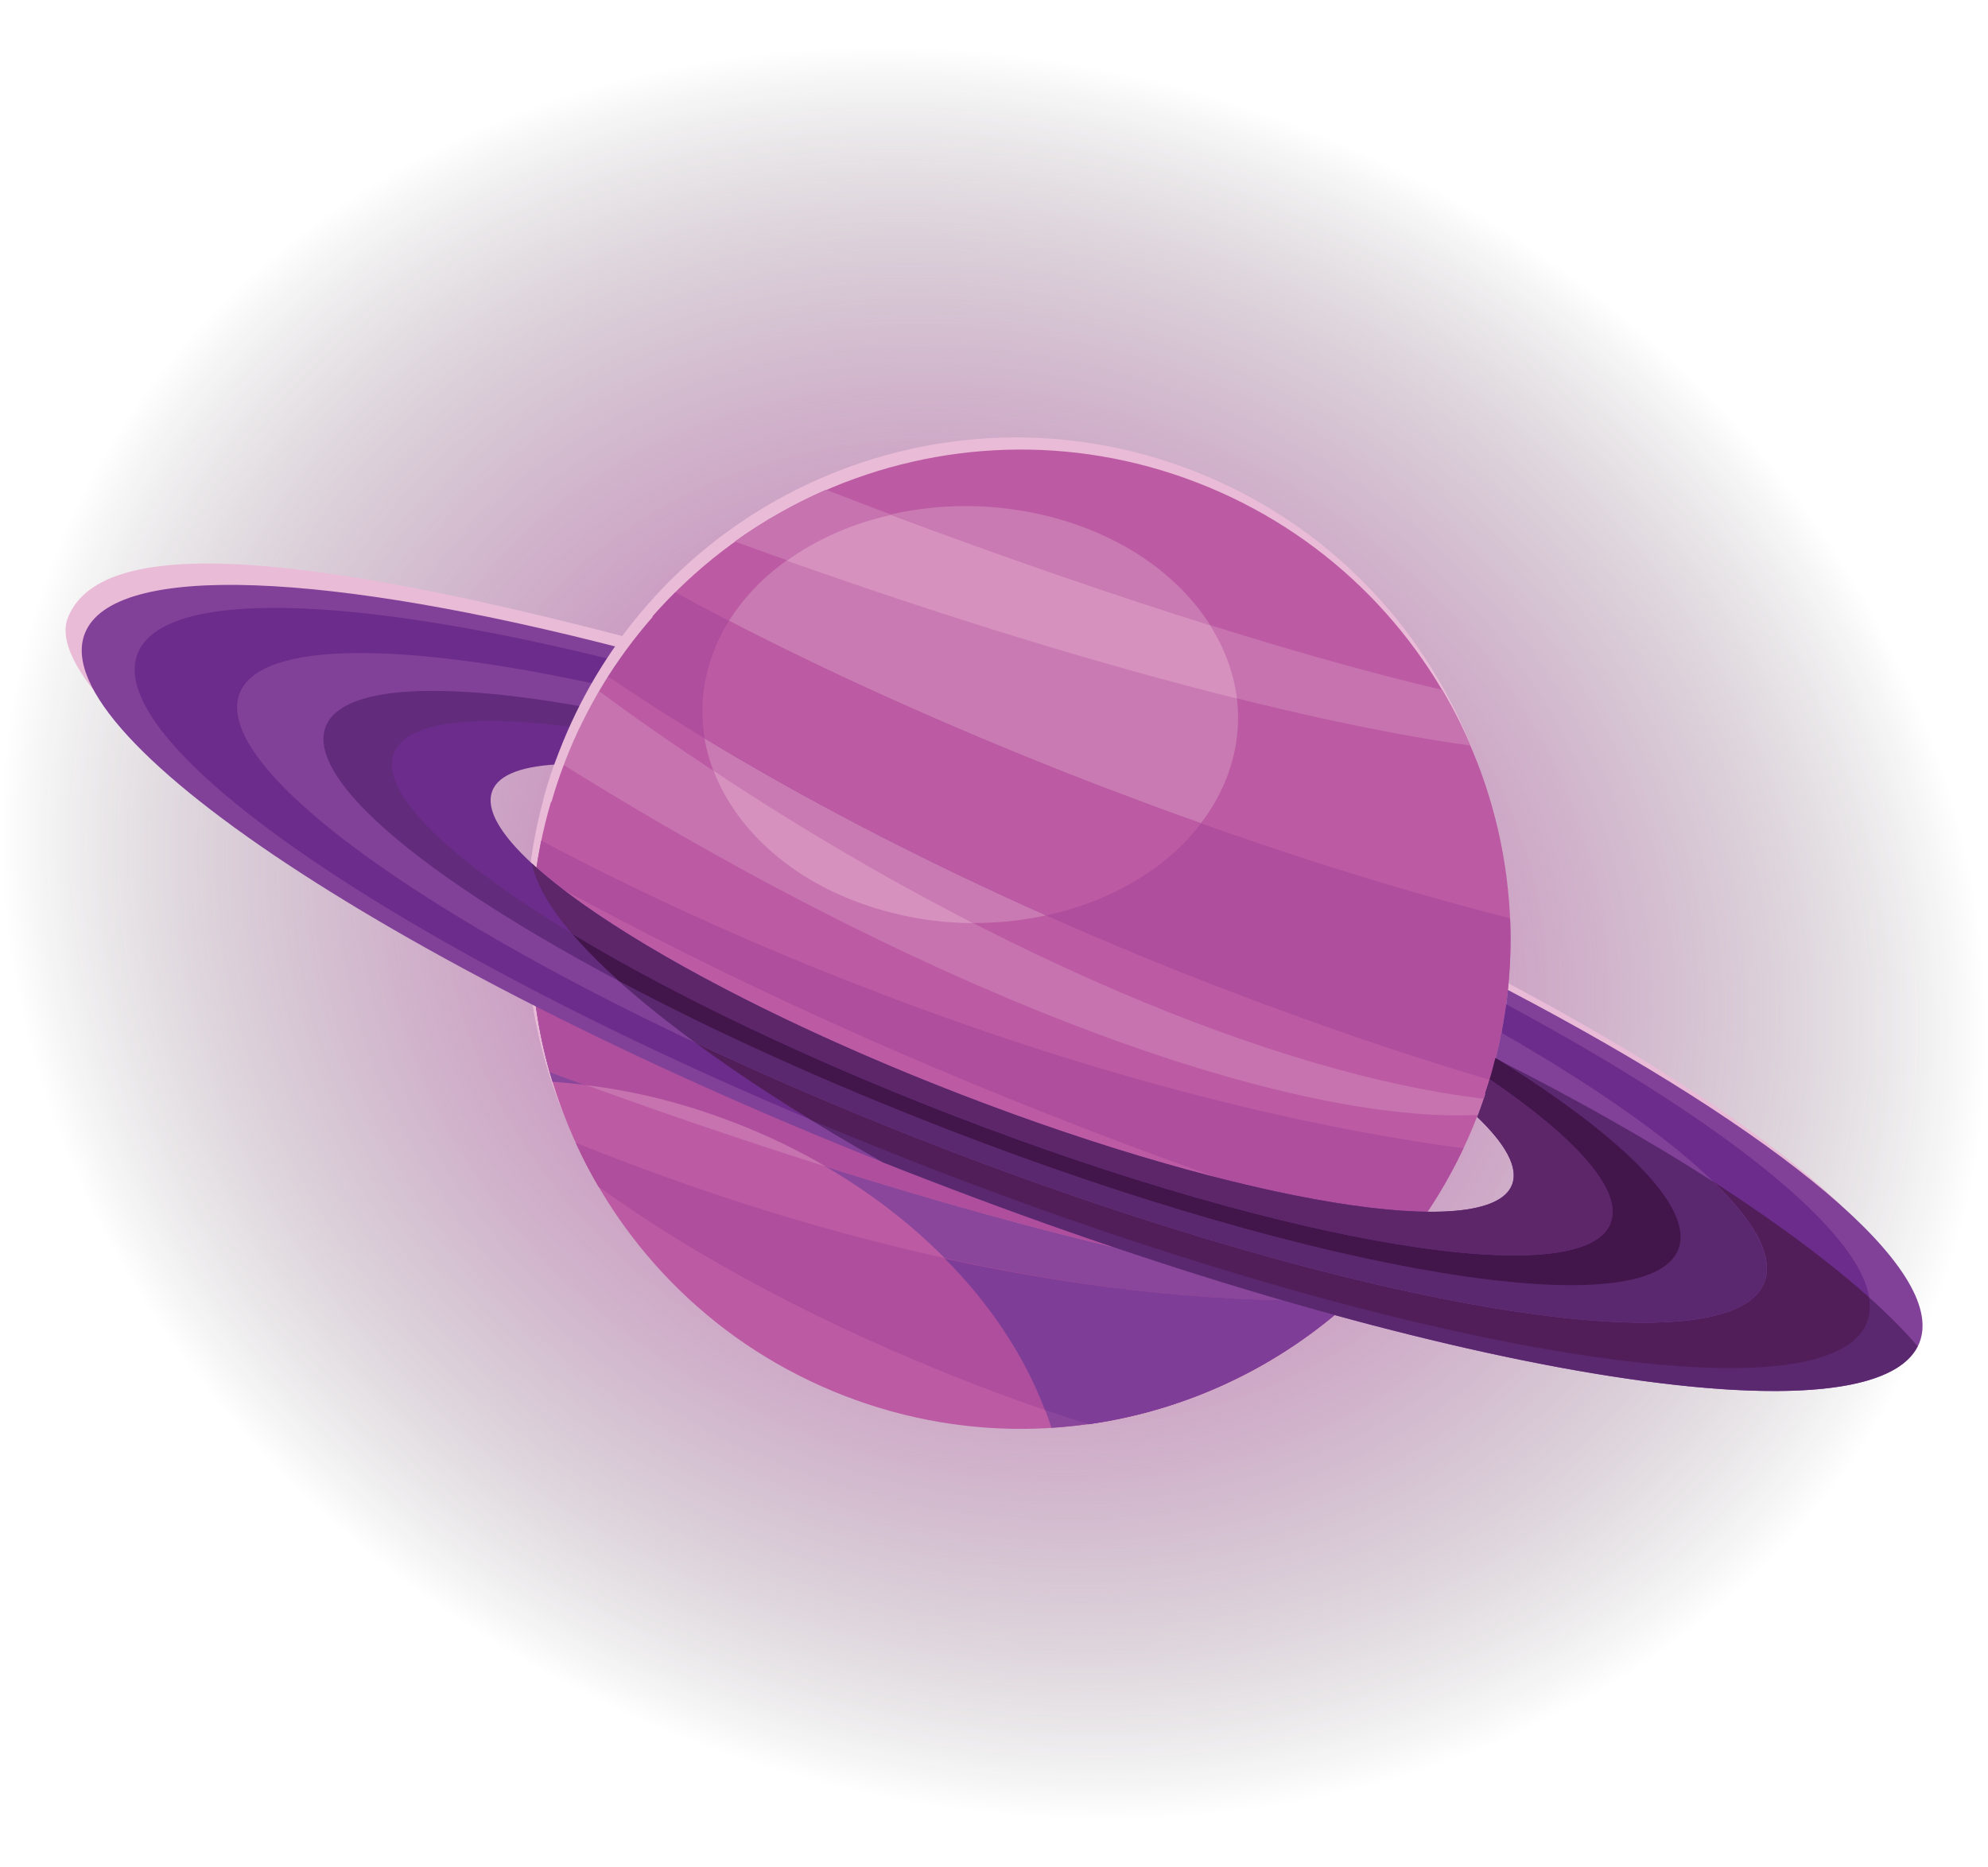
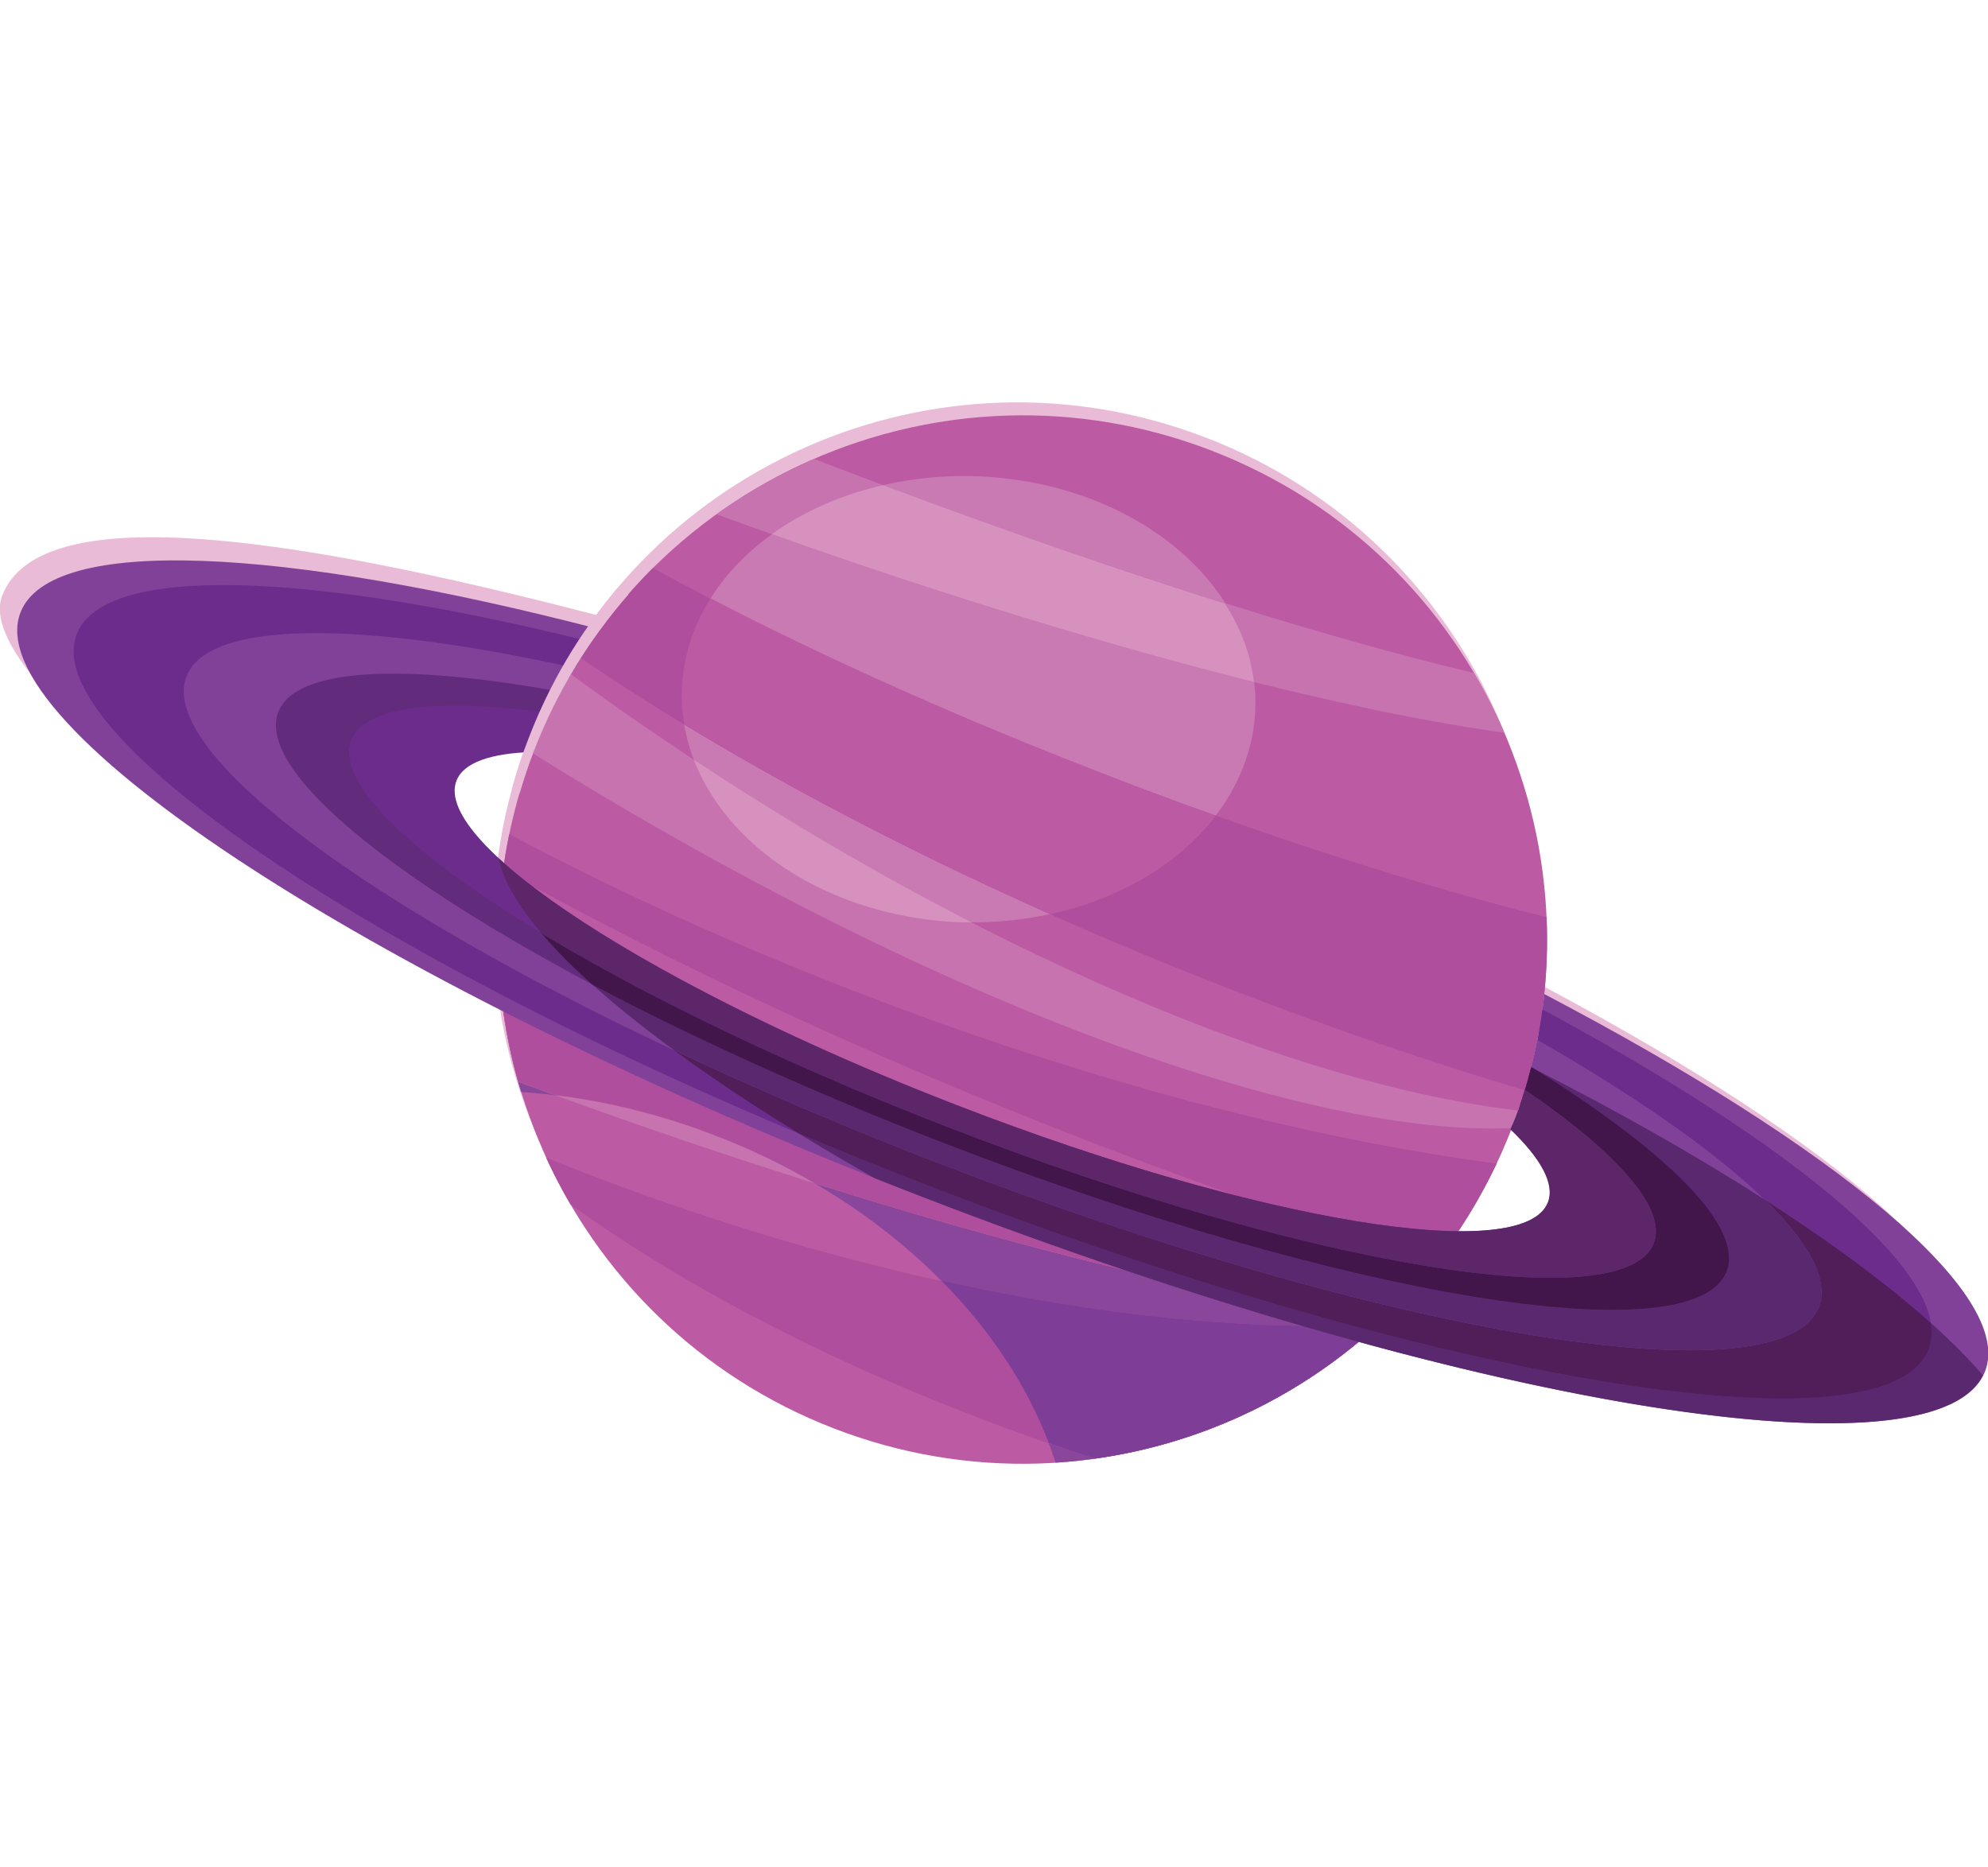
<svg xmlns="http://www.w3.org/2000/svg" version="1.1" id="Publicdomainvectors.org" x="0px" y="0px" viewBox="0 0 621.5 583.5" style="enable-background:new 0 0 621.5 583.5;" xml:space="preserve">
  <style type="text/css">
- 	.st0{fill-rule:evenodd;clip-rule:evenodd;fill:url(#SVGID_1_);}
- 	.st1{fill-rule:evenodd;clip-rule:evenodd;fill:#E9BBD7;}
- 	.st2{fill-rule:evenodd;clip-rule:evenodd;fill:#BC5AA3;}
- 	.st3{fill-rule:evenodd;clip-rule:evenodd;fill:#C97AB2;}
- 	.st4{fill-rule:evenodd;clip-rule:evenodd;fill:#8A469B;}
- 	.st5{fill-rule:evenodd;clip-rule:evenodd;fill:#C773AF;}
- 	.st6{fill-rule:evenodd;clip-rule:evenodd;fill:#D691BF;}
- 	.st7{fill-rule:evenodd;clip-rule:evenodd;fill:#AE4E9D;}
- 	.st8{fill-rule:evenodd;clip-rule:evenodd;fill:#7E3D97;}
- 	.st9{fill-rule:evenodd;clip-rule:evenodd;fill:#824198;}
- 	.st10{fill-rule:evenodd;clip-rule:evenodd;fill:#5A286F;}
- 	.st11{fill-rule:evenodd;clip-rule:evenodd;fill:#6B2C8B;}
- 	.st12{fill-rule:evenodd;clip-rule:evenodd;fill:#511E59;}
- 	.st13{fill-rule:evenodd;clip-rule:evenodd;fill:#622B7C;}
- 	.st14{fill-rule:evenodd;clip-rule:evenodd;fill:#43164B;}
- 	.st15{fill-rule:evenodd;clip-rule:evenodd;fill:#5C2669;}
+ 	.st0{fill-rule:evenodd;clip-rule:evenodd;fill:#E9BBD7;}
+ 	.st1{fill-rule:evenodd;clip-rule:evenodd;fill:#BC5AA3;}
+ 	.st2{fill-rule:evenodd;clip-rule:evenodd;fill:#C97AB2;}
+ 	.st3{fill-rule:evenodd;clip-rule:evenodd;fill:#8A469B;}
+ 	.st4{fill-rule:evenodd;clip-rule:evenodd;fill:#C773AF;}
+ 	.st5{fill-rule:evenodd;clip-rule:evenodd;fill:#D691BF;}
+ 	.st6{fill-rule:evenodd;clip-rule:evenodd;fill:#AE4E9D;}
+ 	.st7{fill-rule:evenodd;clip-rule:evenodd;fill:#7E3D97;}
+ 	.st8{fill-rule:evenodd;clip-rule:evenodd;fill:#824198;}
+ 	.st9{fill-rule:evenodd;clip-rule:evenodd;fill:#5A286F;}
+ 	.st10{fill-rule:evenodd;clip-rule:evenodd;fill:#6B2C8B;}
+ 	.st11{fill-rule:evenodd;clip-rule:evenodd;fill:#511E59;}
+ 	.st12{fill-rule:evenodd;clip-rule:evenodd;fill:#622B7C;}
+ 	.st13{fill-rule:evenodd;clip-rule:evenodd;fill:#43164B;}
+ 	.st14{fill-rule:evenodd;clip-rule:evenodd;fill:#5C2669;}
</style>
-   <radialGradient id="SVGID_1_" cx="310.763" cy="240.823" r="317.082" gradientTransform="matrix(0.9245 0.3812 -0.3246 0.7871 101.6389 -16.2942)" gradientUnits="userSpaceOnUse">
-     <stop offset="0" style="stop-color:#AE4E9D" />
-     <stop offset="0.257" style="stop-color:#AB4D9B;stop-opacity:0.743" />
-     <stop offset="0.411" style="stop-color:#A34993;stop-opacity:0.589" />
-     <stop offset="0.538" style="stop-color:#954386;stop-opacity:0.462" />
-     <stop offset="0.65" style="stop-color:#813A74;stop-opacity:0.35" />
-     <stop offset="0.752" style="stop-color:#662E5C;stop-opacity:0.248" />
-     <stop offset="0.848" style="stop-color:#461F3F;stop-opacity:0.152" />
-     <stop offset="0.936" style="stop-color:#210F1D;stop-opacity:6.425911e-02" />
-     <stop offset="1" style="stop-color:#000000;stop-opacity:0" />
-   </radialGradient>
-   <path class="st0" d="M603.9,412.6c-56.8,137.8-234.2,195.5-396.1,128.7S-39.2,308.7,17.6,170.9S251.8-24.6,413.7,42.2  S660.7,274.8,603.9,412.6z" />
  <g>
-     <path class="st1" d="M466.2,304.6c84.9,44.5,137.4,87.5,128.7,110.2c-12.8,33.1-151.6,10.4-310-50.8   C126.4,302.8,10.4,221.1,21.2,193.2c10.8-27.9,81.2-18.3,173.9,5.8c-2.5,3.5-5,7.1-7.2,10.8c-64-14.2-111.7-20.9-120.3,1.4   c-8.6,22.3,88.2,91.8,220.9,143.1c132.7,51.3,249,70.3,259.8,42.6c6.5-16.8-27.1-46.9-84.1-79.4   C465.1,313.2,465.7,308.9,466.2,304.6z" />
-     <path class="st1" d="M372.8,147.1c78.9,30.5,118.1,119.1,87.6,197.9c-30.5,78.9-119.1,118.1-197.9,87.6   c-78.9-30.5-118.1-119.1-87.6-197.9C205.3,155.9,294,116.6,372.8,147.1z" />
-     <path class="st2" d="M374.3,150.9c78.8,30.5,118.1,119.1,87.6,197.9c-30.5,78.8-119.1,118.1-197.9,87.6   c-78.8-30.5-118.1-119.1-87.6-197.9C206.8,159.6,295.5,120.4,374.3,150.9z" />
-     <path class="st3" d="M327.3,161.3c44.3,10.9,69.5,47.5,56.2,81.8c-13.3,34.3-59.9,53.3-104.2,42.4c-44.3-10.9-69.5-47.5-56.2-81.8   C236.4,169.4,283,150.4,327.3,161.3z" />
-     <path class="st4" d="M429.7,399.5c-26.6,27.7-62.8,44.5-101,46.9c-12.3-38.9-48.7-75.9-99.2-95.4c-19.1-7.4-38.3-11.5-56.8-12.8   c-4-13-6.2-26.7-6.6-40.5L429.7,399.5z" />
-     <path class="st5" d="M450.9,215.7c3.3,5.6,6.3,11.4,8.8,17.4c-55-7.6-137.7-30.2-230-63.8c8.9-6.4,18.5-11.8,28.5-16.2   C334.1,182.5,403.4,204.6,450.9,215.7L450.9,215.7z M436.9,391.5c-3.6,4.4-7.5,8.5-11.6,12.4c-55.8-5.4-149-30.2-253.4-68.8   c-2.7-9.7-4.5-19.7-5.3-29.9c13.2,5.4,26.9,10.8,40.9,16.2C305.7,359.5,393.2,385.7,436.9,391.5L436.9,391.5z M463.8,343.5   c-65-7.6-158.2-46.5-249.6-108.4c-9.3-6.3-18.3-12.6-27-19.1c-4.1,7.1-7.8,14.5-10.8,22.4c-0.1,0.2-0.2,0.5-0.3,0.7   C297.8,315,404.7,351.2,462,348.6C462.6,346.9,463.2,345.2,463.8,343.5z" />
-     <path class="st6" d="M386.7,218.4c-41.4-10.3-89.4-24.9-140.7-43.1c9.3-6.7,20.4-11.6,32.5-14.3c35.6,13.3,69.5,25,99.8,34.5   C382.8,202.6,385.7,210.3,386.7,218.4L386.7,218.4z M304.2,288.6c-8.2,0-16.6-1-24.9-3.1c-28-6.9-48.4-24.1-56.2-44.5   C250.4,259.1,277.7,275,304.2,288.6z" />
-     <path class="st7" d="M370.6,376.7l59.1,22.8c-1.4,1.5-2.9,3-4.4,4.4c-39.8-3.9-98.5-17.5-166.8-39c-9-5.3-18.7-10-28.9-13.9   c-15.7-6.1-31.5-10-46.9-11.8c-3.6-1.3-7.2-2.6-10.8-4c-2.7-9.7-4.5-19.7-5.3-29.9c13.2,5.4,26.9,10.8,40.9,16.2   C268.7,345.2,325.8,364.3,370.6,376.7z" />
-     <path class="st7" d="M422.9,406.2c-22.9,21.1-51.9,34.8-82.7,39.1c-11.9-3.8-24.1-8-36.3-12.8c-46-17.8-86.4-39.5-116.8-61.5   c-2.6-4.4-5-9-7.1-13.7c3.6,1.5,7.3,2.9,11,4.3C275.7,394.4,358.2,409,422.9,406.2L422.9,406.2z M457.5,359   c-54.6-7.2-119.4-24-186.5-50c-36.6-14.1-70.9-29.8-101.8-46.2c-0.7,3.5-1.3,7-1.8,10.5c48.9,27.3,107.6,54.8,171.9,79.6   c34.4,13.3,68.2,24.9,100.5,34.9C446.7,379,452.6,369.4,457.5,359L457.5,359z M472.1,287.1c-38.8-9.8-83.1-24-129.4-41.8   c-49.7-19.2-94.8-40-131.6-60.1c-7.9,7.8-15,16.6-21.1,26.2c49.4,33.7,115.8,68.2,191.3,97.3c28.8,11.1,57.1,20.8,84.4,28.9   C470.8,320.8,472.8,303.8,472.1,287.1z" />
-     <path class="st2" d="M375.5,257.4c-10.9,14.3-28.3,24.4-48.3,28.8c-39.6-17.6-75.7-36.5-106.9-55.4c-1.5-8.8-0.7-18,2.8-27.1   c1.3-3.4,2.9-6.6,4.8-9.6c33.4,17.3,72.4,34.8,114.8,51.2C353.8,249.5,364.7,253.6,375.5,257.4z" />
-     <path class="st8" d="M422.9,406.2c-22.9,21.1-51.9,34.8-82.7,39.1c-4.5-1.4-9-2.9-13.5-4.4c-6.3-16.7-17-33-31.3-47.4   C341.9,403.6,385.4,407.8,422.9,406.2z" />
-     <path class="st9" d="M471.4,309.5C556.3,354,608.8,397,600.1,419.7c-12.8,33.1-151.6,10.4-310-50.8   C131.7,307.7,13.7,231.2,26.5,198.1c8.8-22.7,76.6-19.2,169.3,4.9c-2.5,3.5-5,7.1-7.2,10.8c-64-14.2-109.1-14.6-115.6,2.2   c-10.7,27.8,88.2,91.8,220.9,143.1c132.7,51.3,249,70.3,259.8,42.6c6.5-16.8-27.1-46.9-84.1-79.4   C470.3,318.1,471,313.8,471.4,309.5z" />
-     <path class="st10" d="M599.5,420.9c-15.7,31.3-153,8.4-309.4-52c-4.8-1.8-9.5-3.7-14.1-5.5c-21.4-12.1-40.5-24.2-56.5-35.8   c23.1,10.8,48,21.5,74.4,31.6c132.7,51.3,249,70.3,259.8,42.6c2.9-7.5-2.3-17.7-14-29.6C566.4,389.6,587.1,406.4,599.5,420.9z" />
-     <path class="st11" d="M470.9,314c75,40.3,120.7,78.7,112.8,99.3c-12.1,31.2-142.9,9.8-292.2-47.9   c-149.3-57.7-260.6-129.8-248.5-161c8-20.6,67.7-18.3,150.2,2.3c-2.3,3.4-4.6,6.9-6.7,10.6c-55.4-11.4-94-11-99.8,4.1   c-10.1,26.2,83.1,86.6,208.3,134.9c125.1,48.3,234.8,66.3,244.9,40.1c5.8-15-22.4-41.3-71.1-70.1   C469.6,322.2,470.3,318.1,470.9,314z" />
-     <path class="st12" d="M584.3,405.6c0.5,2.8,0.3,5.4-0.6,7.8c-12.1,31.2-142.9,9.8-292.2-47.9c-12.9-5-25.5-10.1-37.7-15.2   c-18.3-11.2-34.2-22.2-47.4-32.7c26.7,13.2,56.6,26.4,88.7,38.7c125.1,48.3,234.8,66.3,244.9,40.1c3.9-10-7.4-25.1-29.9-42.6   C540.9,371.8,566.4,389.6,584.3,405.6z" />
-     <path class="st9" d="M469.4,322.9c55.8,32,88.6,61.5,82.2,78c-10.6,27.5-126,8.6-257.6-42.2C162.4,307.9,64.3,244.4,74.9,216.8   c6.4-16.5,50.5-16.3,113.3-2.5c-2,3.3-3.9,6.8-5.7,10.3c-38.6-6.2-64.6-4.4-69,7.1c-8.9,23.1,73.3,76.3,183.6,118.9   c110.3,42.6,207,58.4,215.9,35.4c4.4-11.4-13.6-30.3-46.3-51.6C467.7,330.6,468.6,326.8,469.4,322.9z" />
-     <path class="st10" d="M535.7,369.5c13,12.7,18.9,23.5,15.9,31.4c-10.6,27.5-126,8.6-257.6-42.2c-27.2-10.5-52.9-21.5-76.6-32.7   c-13.2-9.7-24.2-18.9-32.6-27.5c30.7,17.4,69.3,35.6,112.2,52.1c110.3,42.6,207,58.4,215.9,35.4c4.4-11.4-13.6-30.3-46.3-51.6   c0.3-1.2,0.6-2.3,0.9-3.5C492.9,343.7,515.9,356.8,535.7,369.5z" />
-     <path class="st13" d="M467.6,330.8c39.7,24.6,62.1,46.7,57.1,59.8c-9.4,24.4-111.8,7.7-228.5-37.5   C179.4,308,92.4,251.6,101.8,227.2c5-13,36.5-14.3,82.4-5.9c-1.8,3.4-3.5,6.9-5.1,10.5c-24.1-2.2-39.9,0.4-43.1,8.6   c-7.9,20.5,65,67.7,162.9,105.5c97.9,37.8,183.6,51.9,191.5,31.4c3.2-8.2-6.7-20.8-26.1-35.4C465.6,338.3,466.7,334.5,467.6,330.8z   " />
-     <path class="st14" d="M468.8,331.5c39,24.4,60.9,46.2,55.9,59.1c-9.4,24.4-111.8,7.7-228.5-37.5c-38.2-14.8-73.2-30.7-102.7-46.4   c-9.6-8.6-16.9-16.7-21.6-24c29.5,20.1,74.7,43,127,63.2c97.9,37.8,183.6,51.9,191.5,31.4c3.2-8.2-6.7-20.8-26.1-35.4   c1.2-3.7,2.3-7.4,3.2-11.1L468.8,331.5z" />
-     <path class="st11" d="M465.8,337.5c27.1,18.5,41.6,34.7,37.7,44.9c-8.5,22-100.5,6.9-205.6-33.7c-105-40.6-183.3-91.3-174.8-113.2   c3.9-10.1,25.6-12.4,58-7.9c-1.7,3.6-3.3,7.2-4.7,10.9l-0.2,0.4c-12.4,0.4-20.3,3.1-22.3,8.4c-7.1,18.4,58.5,60.9,146.5,94.9   c88,34,165.2,46.6,172.3,28.2c2.1-5.3-2-12.7-10.9-21.2l0.2-0.4C463.4,345,464.7,341.3,465.8,337.5z" />
-     <path class="st15" d="M465.8,337.5c27.1,18.5,41.6,34.7,37.7,44.9c-8.5,22-100.5,6.9-205.6-33.7c-46.8-18.1-88.3-38.2-119.1-56.8   c-6.9-8.1-11.2-15.5-12.5-21.9c22.6,20.9,73,48.6,134.1,72.2c88,34,165.2,46.6,172.3,28.2c2.1-5.3-2-12.7-10.9-21.2l0.2-0.4   C463.4,345,464.7,341.3,465.8,337.5z" />
-     <path class="st1" d="M169.9,249.8c1.4-5.1,3-10.1,5-15.1c6.3-16.2,15-30.7,25.6-43.3l3.6,1.4c-11.5,13.1-21,28.5-27.6,45.7   c-1.6,4-2.9,8.1-4.1,12.2L169.9,249.8z" />
+     <path class="st0" d="M477.1,305.5c90.8,47.6,147.1,93.7,137.8,117.9c-13.7,35.5-162.3,11.1-331.9-54.4   C113.4,303.5-10.8,216.1,0.7,186.2c11.5-29.9,87-19.6,186.2,6.2c-2.7,3.7-5.3,7.6-7.7,11.6c-68.5-15.2-119.5-22.4-128.8,1.5   c-9.2,23.8,94.4,98.3,236.6,153.2c142.1,54.9,266.6,75.3,278.1,45.6c6.9-18-29.1-50.2-90.1-85C476,314.7,476.7,310.1,477.1,305.5z" />
+     <path class="st0" d="M377.2,136.9c84.4,32.6,126.4,127.5,93.8,211.9c-32.6,84.4-127.5,126.4-211.9,93.8   c-84.4-32.6-126.4-127.5-93.8-211.9C197.9,146.2,292.8,104.2,377.2,136.9z" />
+     <path class="st1" d="M378.8,140.9c84.4,32.6,126.4,127.5,93.8,211.9c-32.6,84.4-127.5,126.4-211.9,93.8   c-84.4-32.6-126.4-127.5-93.8-211.9C199.5,150.3,294.4,108.3,378.8,140.9z" />
+     <path class="st2" d="M328.5,152.1c47.4,11.7,74.4,50.9,60.2,87.6c-14.2,36.7-64.1,57-111.6,45.4c-47.4-11.7-74.4-50.9-60.2-87.6   C231.1,160.8,281.1,140.5,328.5,152.1z" />
+     <path class="st3" d="M438.1,407.1c-28.4,29.7-67.2,47.6-108.1,50.2c-13.2-41.7-52.1-81.3-106.2-102.2   c-20.4-7.9-41.1-12.3-60.9-13.7c-4.3-14-6.7-28.5-7.1-43.4L438.1,407.1z" />
+     <path class="st4" d="M460.8,210.4c3.6,6,6.7,12.3,9.5,18.7c-58.8-8.2-147.5-32.3-246.3-68.3c9.6-6.9,19.8-12.7,30.5-17.3   C335.8,174.7,410,198.4,460.8,210.4L460.8,210.4z M445.8,398.5c-3.9,4.7-8,9.1-12.4,13.3c-59.8-5.8-159.5-32.3-271.4-73.6   c-2.9-10.4-4.9-21.1-5.7-32c14.2,5.8,28.8,11.6,43.8,17.4C305.4,364.3,399,392.3,445.8,398.5L445.8,398.5z M474.6,347.2   c-69.6-8.1-169.4-49.8-267.3-116.1c-9.9-6.7-19.6-13.5-28.9-20.4c-4.4,7.5-8.3,15.5-11.6,24c-0.1,0.3-0.2,0.5-0.3,0.8   c130.3,81.2,244.8,119.9,306.1,117.2C473.4,350.8,474,349,474.6,347.2z" />
+     <path class="st5" d="M392,213.2c-44.3-11.1-95.7-26.7-150.7-46.2c9.9-7.1,21.9-12.4,34.8-15.3c38.2,14.3,74.4,26.8,106.8,37   C387.9,196.3,391,204.6,392,213.2L392,213.2z M303.8,288.4c-8.8,0-17.8-1.1-26.7-3.3c-30-7.4-51.8-25.8-60.2-47.6   C246.1,256.8,275.3,273.8,303.8,288.4z" />
+     <path class="st6" d="M374.9,382.7l63.2,24.4c-1.5,1.6-3.1,3.2-4.7,4.7c-42.6-4.1-105.5-18.8-178.6-41.8c-9.6-5.6-20-10.7-31-14.9   c-16.8-6.5-33.7-10.7-50.2-12.7c-3.9-1.4-7.7-2.8-11.6-4.3c-2.9-10.4-4.9-21.1-5.7-32c14.2,5.8,28.8,11.6,43.8,17.4   C265.7,349,326.8,369.4,374.9,382.7z" />
+     <path class="st6" d="M430.8,414.2c-24.6,22.6-55.5,37.2-88.5,41.8c-12.8-4-25.8-8.6-38.9-13.7c-49.3-19-92.5-42.2-125.1-65.8   c-2.8-4.8-5.3-9.6-7.6-14.6c3.9,1.6,7.8,3.1,11.8,4.7C273.2,401.6,361.5,417.3,430.8,414.2L430.8,414.2z M467.9,363.8   c-58.5-7.7-127.8-25.7-199.7-53.5c-39.2-15.1-75.9-31.9-109-49.5c-0.8,3.7-1.4,7.5-1.9,11.2c52.4,29.2,115.2,58.6,184.1,85.2   c36.9,14.2,73,26.7,107.6,37.3C456.3,385.2,462.6,374.9,467.9,363.8L467.9,363.8z M483.5,286.8c-41.5-10.5-89-25.7-138.5-44.8   c-53.2-20.5-101.5-42.9-140.9-64.4c-8.4,8.4-16,17.8-22.6,28.1c52.9,36.1,124,73,204.8,104.2c30.8,11.9,61.1,22.2,90.4,31   C482.1,322.9,484.3,304.7,483.5,286.8z" />
+     <path class="st1" d="M380.1,255c-11.6,15.3-30.3,26.1-51.7,30.8c-42.4-18.9-81.1-39-114.5-59.4c-1.6-9.5-0.7-19.3,3-29   c1.4-3.6,3.1-7,5.2-10.3c35.7,18.5,77.5,37.3,122.9,54.8C356.8,246.6,368.5,250.9,380.1,255z" />
+     <path class="st7" d="M430.8,414.2c-24.6,22.6-55.5,37.2-88.5,41.8c-4.8-1.5-9.6-3.1-14.4-4.8c-6.8-17.9-18.2-35.3-33.6-50.8   C344.1,411.5,390.7,416,430.8,414.2z" />
+     <path class="st8" d="M482.8,310.8c90.8,47.6,147.1,93.7,137.8,117.9c-13.7,35.5-162.3,11.1-331.9-54.4C119,308.8-7.3,227,6.4,191.5   c9.4-24.3,82-20.5,181.3,5.3c-2.7,3.7-5.3,7.6-7.7,11.6c-68.5-15.2-116.8-15.6-123.8,2.4c-11.5,29.7,94.4,98.3,236.6,153.2   c142.1,54.9,266.6,75.3,278.1,45.6c6.9-18-29.1-50.2-90.1-85C481.6,319.9,482.3,315.4,482.8,310.8z" />
+     <path class="st9" d="M619.9,430c-16.9,33.5-163.8,9-331.3-55.7c-5.1-2-10.1-3.9-15.1-5.9c-23-13-43.3-25.9-60.5-38.3   c24.7,11.6,51.4,23,79.6,33.9c142.1,54.9,266.6,75.3,278.1,45.6c3.1-8.1-2.4-19-15-31.7C584.5,396.6,606.7,414.5,619.9,430z" />
+     <path class="st10" d="M482.2,315.6c80.3,43.2,129.3,84.3,120.7,106.3c-12.9,33.4-153,10.5-312.9-51.3   C130.2,308.9,11,231.7,24,198.3c8.5-22.1,72.4-19.6,160.9,2.4c-2.5,3.7-4.9,7.4-7.1,11.3c-59.4-12.2-100.6-11.7-106.8,4.3   c-10.8,28,89,92.7,223,144.4c134,51.8,251.4,71,262.2,43c6.2-16.1-24-44.2-76.2-75C480.8,324.4,481.6,320,482.2,315.6z" />
+     <path class="st11" d="M603.6,413.6c0.5,3,0.3,5.8-0.7,8.3c-12.9,33.4-153,10.5-312.9-51.3c-13.8-5.3-27.3-10.8-40.4-16.3   c-19.6-12-36.7-23.8-50.7-35c28.6,14.1,60.6,28.2,94.9,41.5c134,51.8,251.4,71,262.2,43c4.1-10.7-8-26.9-32-45.6   C557.2,377.5,584.5,396.5,603.6,413.6z" />
+     <path class="st8" d="M480.6,325.1c59.7,34.2,94.8,65.8,88,83.5c-11.4,29.5-134.9,9.2-275.8-45.2C151.9,309,46.9,241,58.3,211.5   c6.8-17.7,54.1-17.5,121.3-2.7c-2.2,3.6-4.2,7.3-6.1,11c-41.3-6.7-69.1-4.7-73.9,7.6c-9.5,24.7,78.5,81.7,196.6,127.3   c118.1,45.6,221.6,62.6,231.1,37.9c4.7-12.3-14.5-32.5-49.6-55.3C478.8,333.3,479.8,329.2,480.6,325.1z" />
+     <path class="st9" d="M551.6,375c14,13.6,20.3,25.2,17,33.6c-11.4,29.5-134.9,9.2-275.8-45.2c-29.1-11.2-56.7-23.1-82-35   C196.7,318.1,185,308.2,176,299c32.9,18.6,74.2,38.1,120.2,55.8c118.1,45.6,221.6,62.6,231.1,37.9c4.7-12.3-14.5-32.5-49.6-55.3   c0.3-1.2,0.7-2.5,1-3.7C505.8,347.4,530.4,361.4,551.6,375z" />
+     <path class="st12" d="M478.7,333.6c42.5,26.4,66.5,50,61.1,64c-10.1,26.2-119.7,8.2-244.7-40.1C170.1,309.1,76.9,248.8,87,222.6   c5.4-13.9,39.1-15.3,88.3-6.3c-1.9,3.6-3.8,7.4-5.5,11.2c-25.8-2.4-42.7,0.4-46.1,9.2c-8.5,21.9,69.6,72.5,174.4,113   c104.8,40.5,196.6,55.5,205.1,33.6c3.4-8.8-7.2-22.3-27.9-37.9C476.5,341.5,477.7,337.6,478.7,333.6z" />
+     <path class="st13" d="M479.9,334.3c41.8,26.1,65.2,49.4,59.9,63.2c-10.1,26.2-119.7,8.2-244.7-40.1c-40.9-15.8-78.4-32.9-110-49.6   c-10.3-9.2-18.1-17.9-23.1-25.7c31.6,21.5,80,46,136,67.7c104.8,40.5,196.6,55.5,205.1,33.6c3.4-8.8-7.2-22.3-27.9-37.9   c1.3-3.9,2.5-7.9,3.5-11.8L479.9,334.3z" />
+     <path class="st10" d="M476.7,340.7c29,19.8,44.5,37.2,40.3,48c-9.1,23.5-107.6,7.4-220.1-36.1C184.5,309.2,100.7,255,109.8,231.4   c4.2-10.8,27.4-13.2,62.1-8.5c-1.8,3.8-3.5,7.7-5.1,11.7l-0.2,0.5c-13.2,0.4-21.7,3.3-23.9,9c-7.6,19.7,62.6,65.2,156.9,101.6   c94.2,36.4,176.8,49.9,184.4,30.2c2.2-5.7-2.1-13.6-11.7-22.8l0.2-0.5C474.2,348.8,475.5,344.8,476.7,340.7z" />
+     <path class="st14" d="M476.7,340.7c29,19.8,44.5,37.2,40.3,48c-9.1,23.5-107.6,7.4-220.1-36.1c-50.1-19.4-94.5-40.9-127.6-60.8   c-7.4-8.7-12-16.6-13.4-23.4c24.2,22.4,78.1,52,143.6,77.3c94.2,36.4,176.8,49.9,184.4,30.2c2.2-5.7-2.1-13.6-11.7-22.8l0.2-0.5   C474.2,348.8,475.5,344.8,476.7,340.7z" />
+     <path class="st0" d="M160,246.8c1.5-5.4,3.2-10.8,5.3-16.1c6.7-17.4,16-32.9,27.4-46.4l3.8,1.5c-12.3,14.1-22.4,30.5-29.6,49   c-1.7,4.3-3.1,8.7-4.4,13.1L160,246.8z" />
  </g>
</svg>
